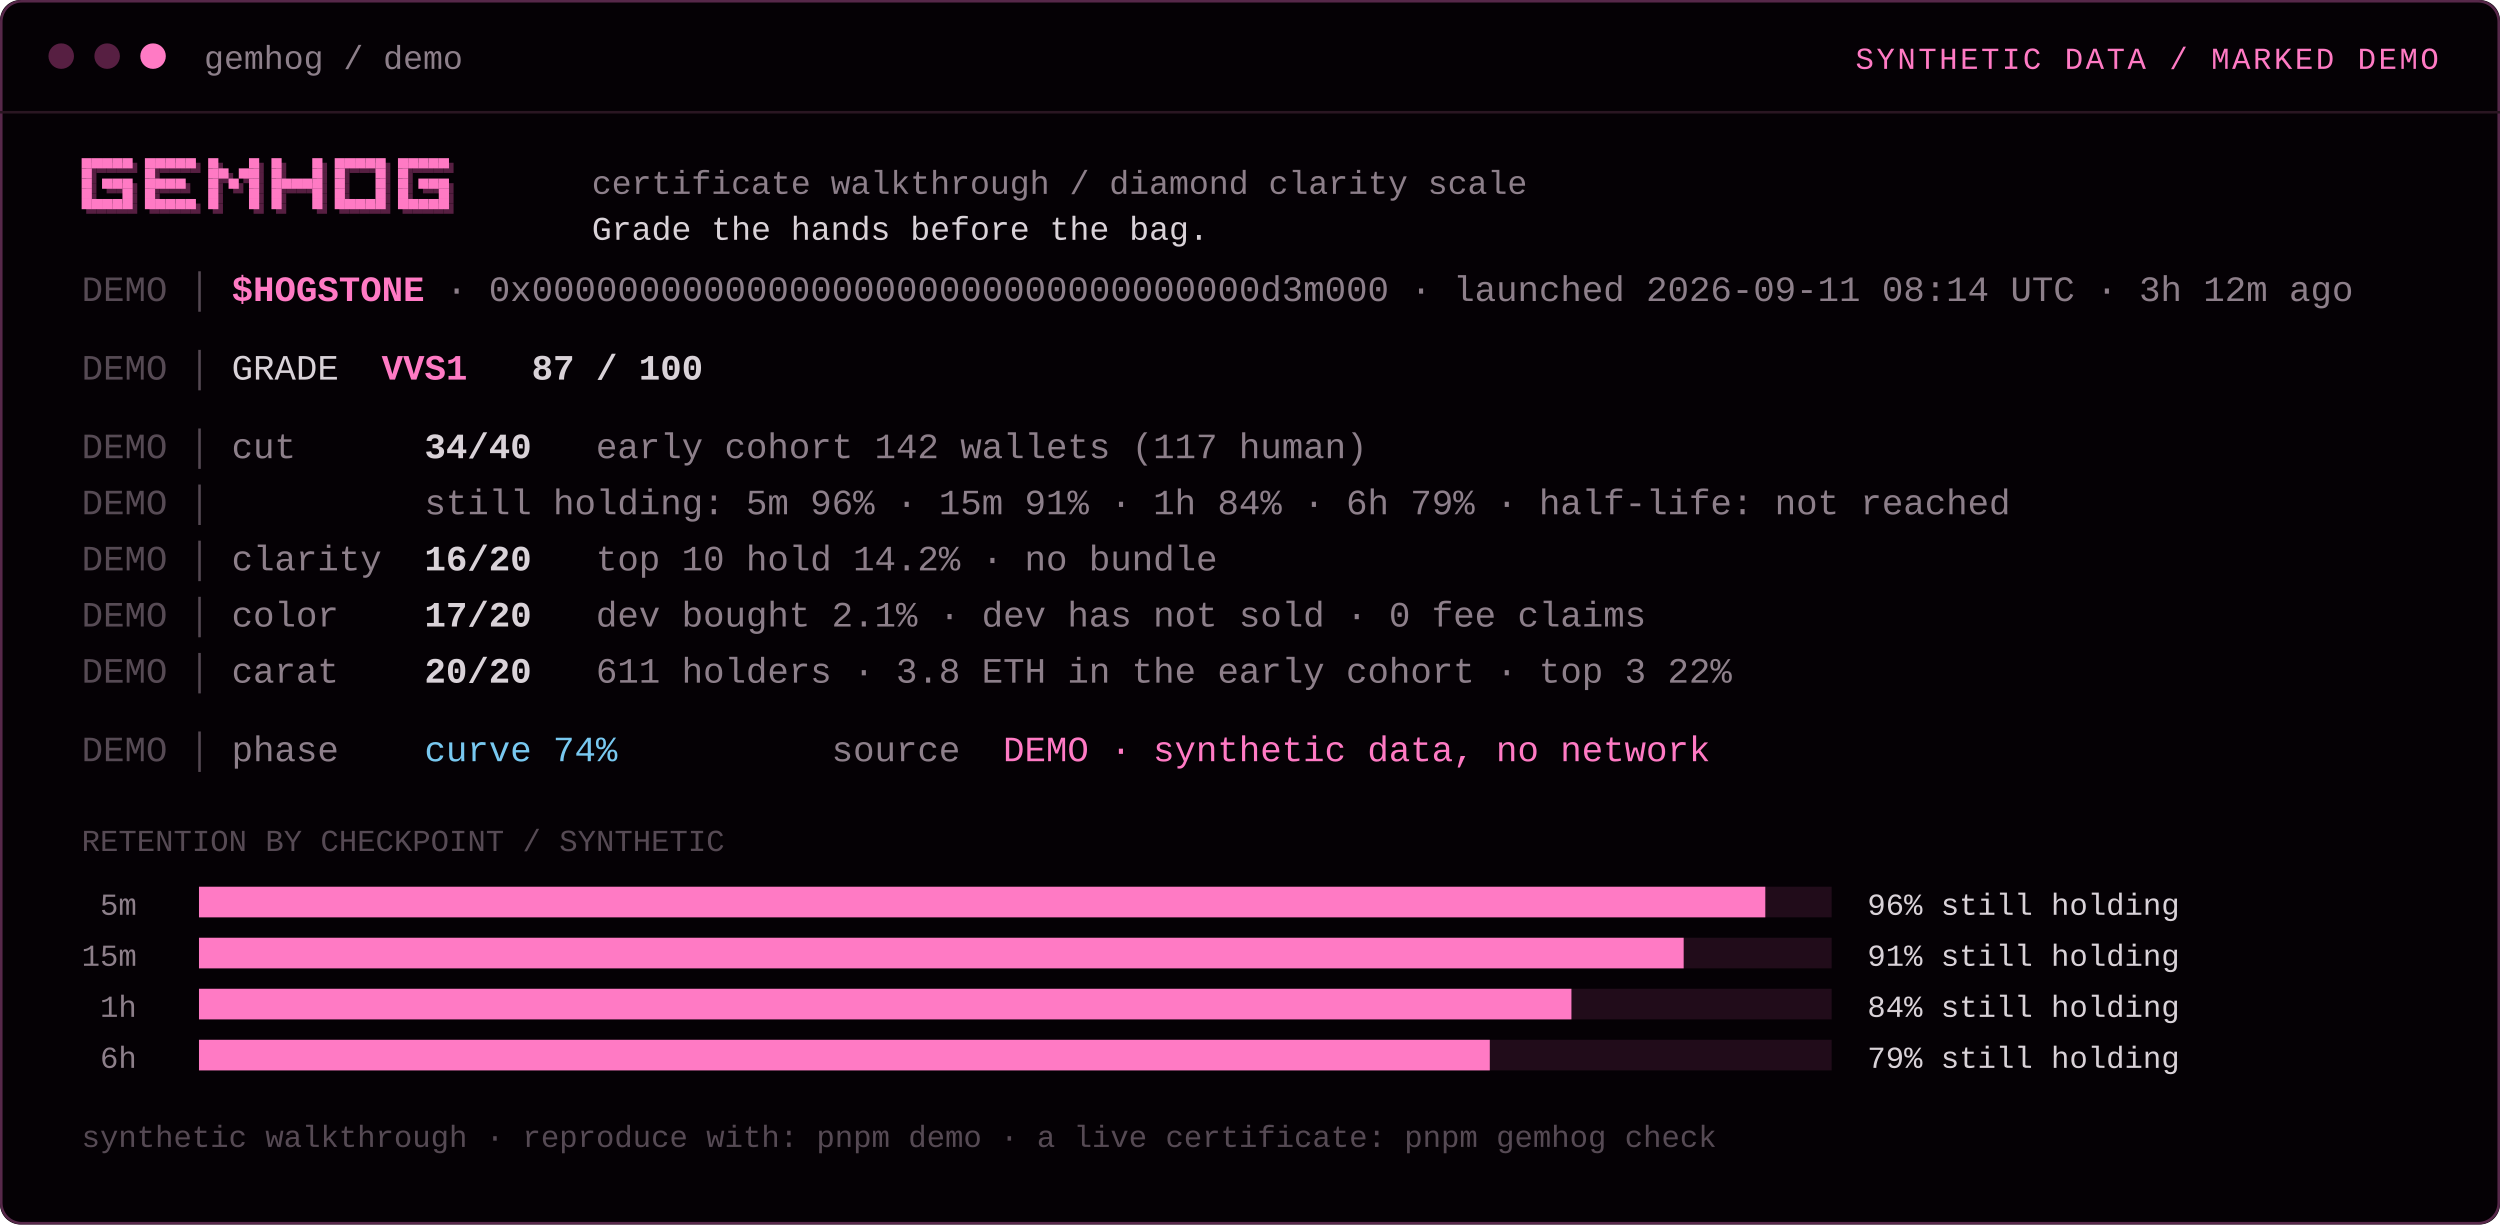
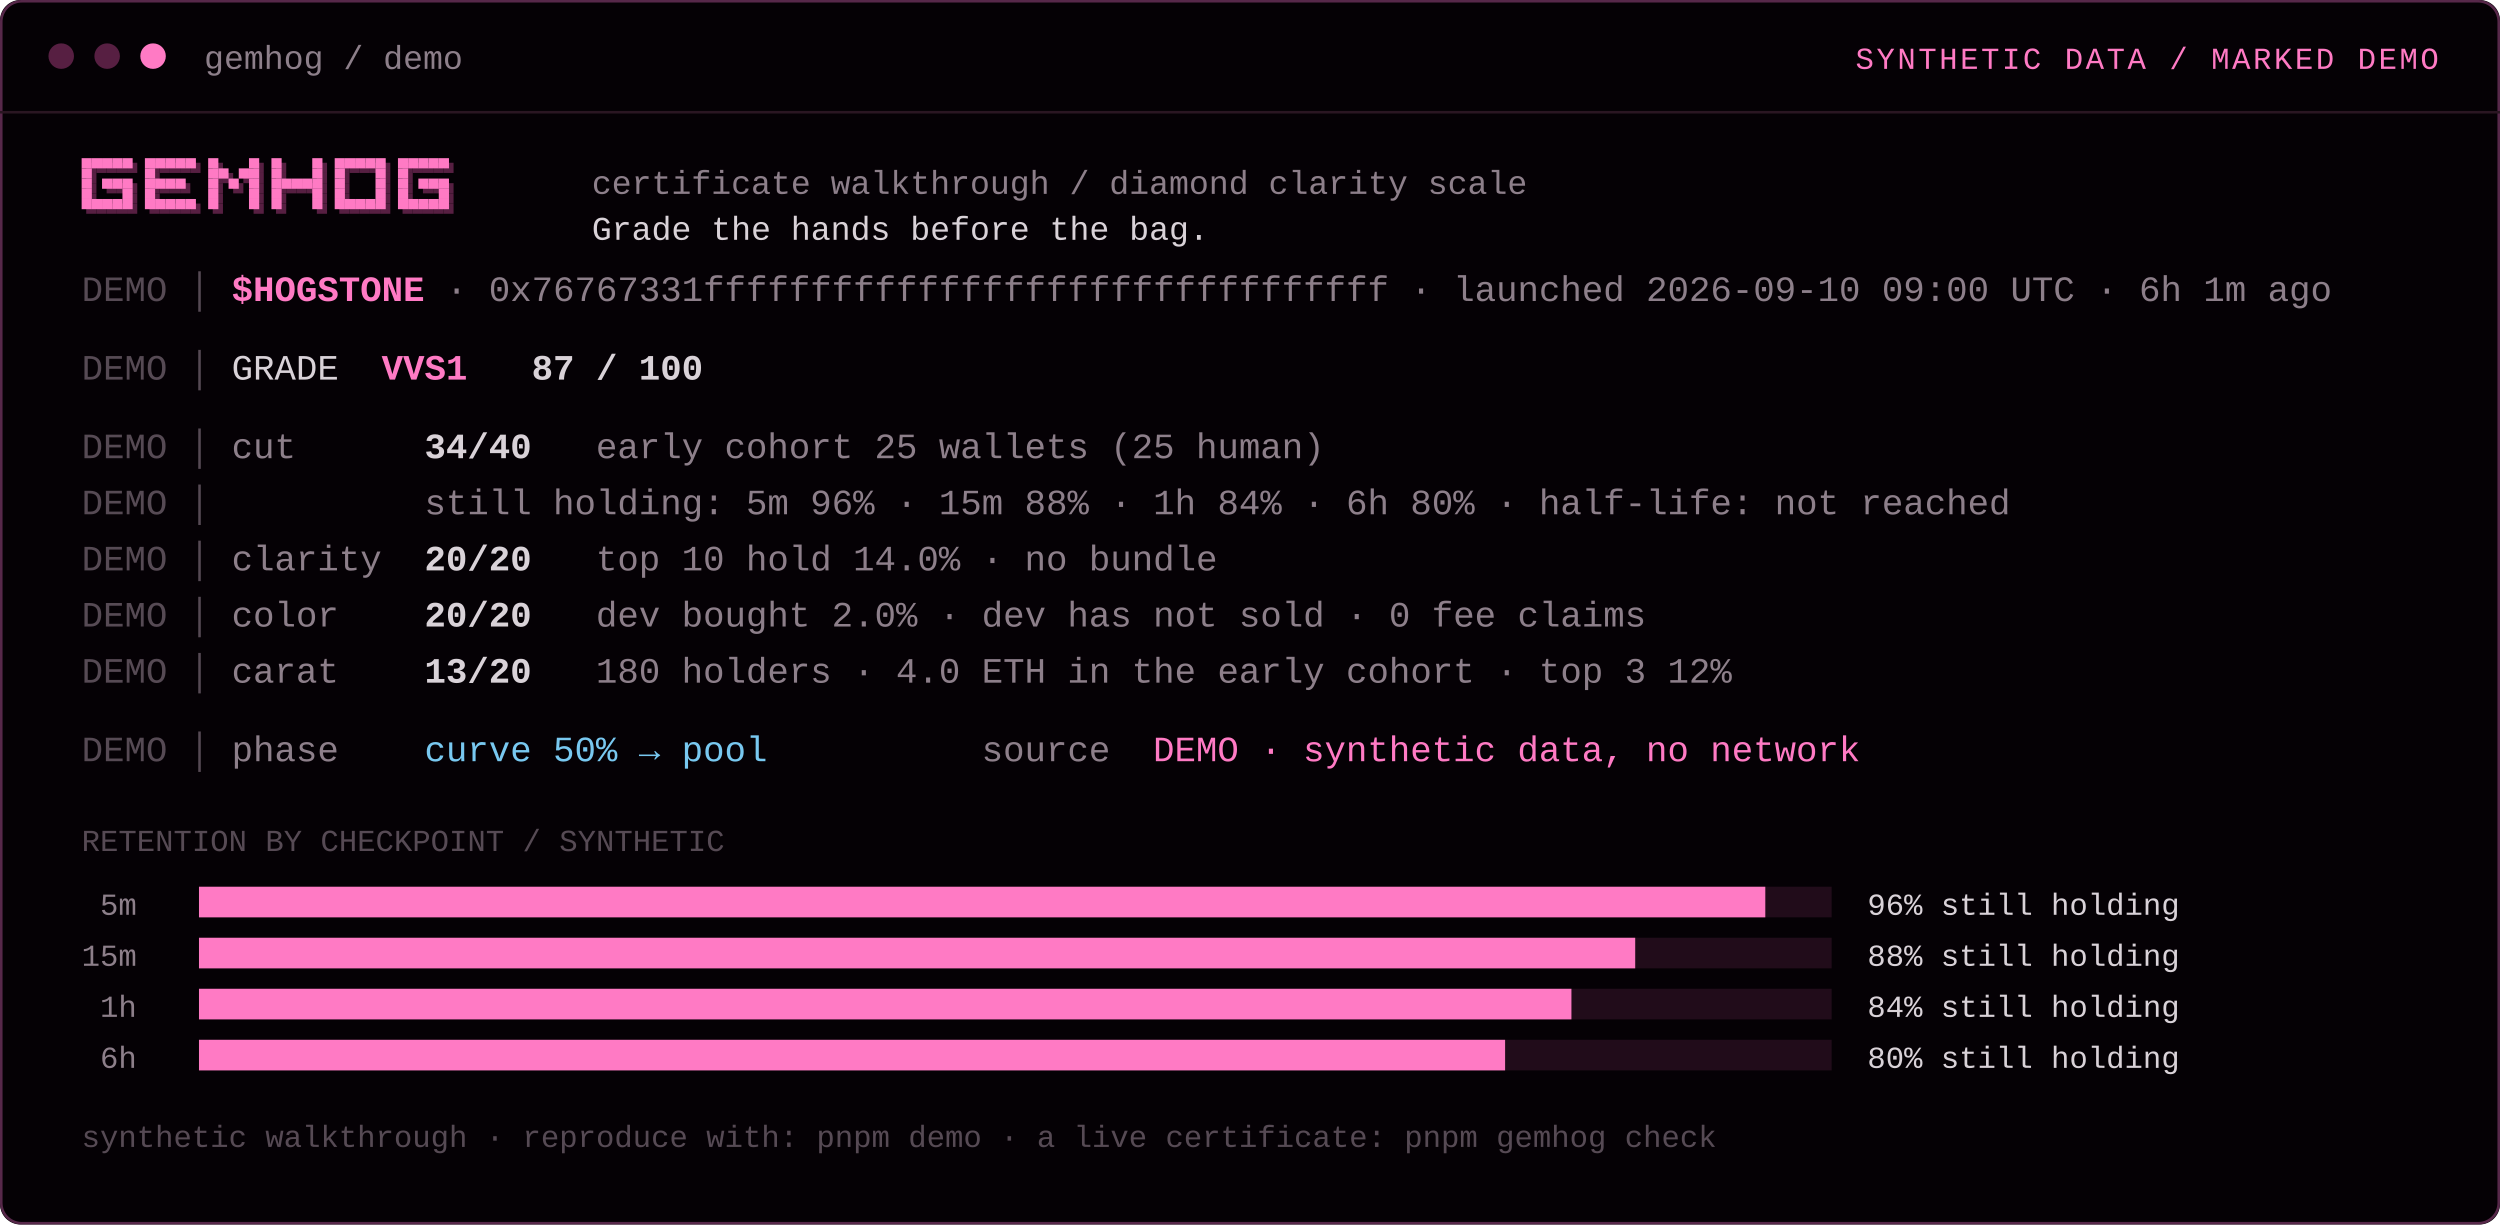
<svg xmlns="http://www.w3.org/2000/svg" width="980" height="480" viewBox="0 0 980 480" role="img">
  <rect width="980" height="480" rx="8" fill="#050105" />
  <rect x="0.5" y="0.5" width="979" height="479" rx="8" fill="none" stroke="#57284a" />
  <line x1="0" y1="44" x2="980" y2="44" stroke="#2a1622" />
  <circle cx="24" cy="22" r="5" fill="#571f42" />
  <circle cx="42" cy="22" r="5" fill="#571f42" />
  <circle cx="60" cy="22" r="5" fill="#ff7ac4" />
  <text x="80" y="27" font-family="'JetBrains Mono','SFMono-Regular',Consolas,'Liberation Mono',monospace" font-size="13" fill="#8d7f8a" xml:space="preserve">gemhog / demo</text>
  <text x="956" y="27" font-family="'JetBrains Mono','SFMono-Regular',Consolas,'Liberation Mono',monospace" font-size="12" fill="#ff7ac4" text-anchor="end" letter-spacing="1" xml:space="preserve">SYNTHETIC DATA / MARKED DEMO</text>
  <rect x="33.8" y="63.8" width="4" height="4" fill="#571f42" />
  <rect x="32" y="62" width="4" height="4" fill="#ff7ac4" />
  <rect x="37.8" y="63.8" width="4" height="4" fill="#571f42" />
  <rect x="36" y="62" width="4" height="4" fill="#ff7ac4" />
  <rect x="41.8" y="63.8" width="4" height="4" fill="#571f42" />
  <rect x="40" y="62" width="4" height="4" fill="#ff7ac4" />
  <rect x="45.8" y="63.8" width="4" height="4" fill="#571f42" />
  <rect x="44" y="62" width="4" height="4" fill="#ff7ac4" />
  <rect x="49.8" y="63.8" width="4" height="4" fill="#571f42" />
  <rect x="48" y="62" width="4" height="4" fill="#ff7ac4" />
  <rect x="33.8" y="67.8" width="4" height="4" fill="#571f42" />
  <rect x="32" y="66" width="4" height="4" fill="#ff7ac4" />
  <rect x="33.8" y="71.8" width="4" height="4" fill="#571f42" />
  <rect x="32" y="70" width="4" height="4" fill="#ff7ac4" />
  <rect x="41.8" y="71.8" width="4" height="4" fill="#571f42" />
  <rect x="40" y="70" width="4" height="4" fill="#ff7ac4" />
  <rect x="45.8" y="71.8" width="4" height="4" fill="#571f42" />
  <rect x="44" y="70" width="4" height="4" fill="#ff7ac4" />
  <rect x="49.8" y="71.8" width="4" height="4" fill="#571f42" />
  <rect x="48" y="70" width="4" height="4" fill="#ff7ac4" />
  <rect x="33.8" y="75.8" width="4" height="4" fill="#571f42" />
  <rect x="32" y="74" width="4" height="4" fill="#ff7ac4" />
  <rect x="49.8" y="75.8" width="4" height="4" fill="#571f42" />
  <rect x="48" y="74" width="4" height="4" fill="#ff7ac4" />
  <rect x="33.8" y="79.8" width="4" height="4" fill="#571f42" />
  <rect x="32" y="78" width="4" height="4" fill="#ff7ac4" />
  <rect x="37.8" y="79.8" width="4" height="4" fill="#571f42" />
  <rect x="36" y="78" width="4" height="4" fill="#ff7ac4" />
  <rect x="41.8" y="79.8" width="4" height="4" fill="#571f42" />
  <rect x="40" y="78" width="4" height="4" fill="#ff7ac4" />
  <rect x="45.8" y="79.8" width="4" height="4" fill="#571f42" />
  <rect x="44" y="78" width="4" height="4" fill="#ff7ac4" />
  <rect x="49.8" y="79.8" width="4" height="4" fill="#571f42" />
  <rect x="48" y="78" width="4" height="4" fill="#ff7ac4" />
  <rect x="58.6" y="63.8" width="4" height="4" fill="#571f42" />
  <rect x="56.8" y="62" width="4" height="4" fill="#ff7ac4" />
  <rect x="62.6" y="63.8" width="4" height="4" fill="#571f42" />
  <rect x="60.8" y="62" width="4" height="4" fill="#ff7ac4" />
  <rect x="66.6" y="63.8" width="4" height="4" fill="#571f42" />
  <rect x="64.8" y="62" width="4" height="4" fill="#ff7ac4" />
  <rect x="70.6" y="63.8" width="4" height="4" fill="#571f42" />
  <rect x="68.8" y="62" width="4" height="4" fill="#ff7ac4" />
  <rect x="74.6" y="63.8" width="4" height="4" fill="#571f42" />
  <rect x="72.8" y="62" width="4" height="4" fill="#ff7ac4" />
  <rect x="58.6" y="67.8" width="4" height="4" fill="#571f42" />
  <rect x="56.8" y="66" width="4" height="4" fill="#ff7ac4" />
  <rect x="58.6" y="71.8" width="4" height="4" fill="#571f42" />
  <rect x="56.8" y="70" width="4" height="4" fill="#ff7ac4" />
  <rect x="62.6" y="71.8" width="4" height="4" fill="#571f42" />
  <rect x="60.8" y="70" width="4" height="4" fill="#ff7ac4" />
  <rect x="66.6" y="71.8" width="4" height="4" fill="#571f42" />
  <rect x="64.8" y="70" width="4" height="4" fill="#ff7ac4" />
  <rect x="70.6" y="71.8" width="4" height="4" fill="#571f42" />
  <rect x="68.8" y="70" width="4" height="4" fill="#ff7ac4" />
  <rect x="58.6" y="75.8" width="4" height="4" fill="#571f42" />
  <rect x="56.8" y="74" width="4" height="4" fill="#ff7ac4" />
  <rect x="58.6" y="79.8" width="4" height="4" fill="#571f42" />
  <rect x="56.8" y="78" width="4" height="4" fill="#ff7ac4" />
  <rect x="62.6" y="79.8" width="4" height="4" fill="#571f42" />
  <rect x="60.8" y="78" width="4" height="4" fill="#ff7ac4" />
  <rect x="66.6" y="79.8" width="4" height="4" fill="#571f42" />
  <rect x="64.8" y="78" width="4" height="4" fill="#ff7ac4" />
  <rect x="70.6" y="79.8" width="4" height="4" fill="#571f42" />
  <rect x="68.8" y="78" width="4" height="4" fill="#ff7ac4" />
  <rect x="74.6" y="79.8" width="4" height="4" fill="#571f42" />
  <rect x="72.8" y="78" width="4" height="4" fill="#ff7ac4" />
  <rect x="83.4" y="63.8" width="4" height="4" fill="#571f42" />
  <rect x="81.6" y="62" width="4" height="4" fill="#ff7ac4" />
  <rect x="99.4" y="63.8" width="4" height="4" fill="#571f42" />
  <rect x="97.6" y="62" width="4" height="4" fill="#ff7ac4" />
  <rect x="83.4" y="67.8" width="4" height="4" fill="#571f42" />
  <rect x="81.6" y="66" width="4" height="4" fill="#ff7ac4" />
  <rect x="87.4" y="67.8" width="4" height="4" fill="#571f42" />
  <rect x="85.6" y="66" width="4" height="4" fill="#ff7ac4" />
  <rect x="95.4" y="67.8" width="4" height="4" fill="#571f42" />
  <rect x="93.6" y="66" width="4" height="4" fill="#ff7ac4" />
  <rect x="99.4" y="67.8" width="4" height="4" fill="#571f42" />
  <rect x="97.6" y="66" width="4" height="4" fill="#ff7ac4" />
  <rect x="83.4" y="71.8" width="4" height="4" fill="#571f42" />
  <rect x="81.6" y="70" width="4" height="4" fill="#ff7ac4" />
  <rect x="91.4" y="71.8" width="4" height="4" fill="#571f42" />
  <rect x="89.6" y="70" width="4" height="4" fill="#ff7ac4" />
  <rect x="99.4" y="71.8" width="4" height="4" fill="#571f42" />
  <rect x="97.6" y="70" width="4" height="4" fill="#ff7ac4" />
  <rect x="83.4" y="75.8" width="4" height="4" fill="#571f42" />
  <rect x="81.6" y="74" width="4" height="4" fill="#ff7ac4" />
  <rect x="99.4" y="75.8" width="4" height="4" fill="#571f42" />
  <rect x="97.6" y="74" width="4" height="4" fill="#ff7ac4" />
  <rect x="83.4" y="79.8" width="4" height="4" fill="#571f42" />
  <rect x="81.6" y="78" width="4" height="4" fill="#ff7ac4" />
  <rect x="99.4" y="79.8" width="4" height="4" fill="#571f42" />
  <rect x="97.6" y="78" width="4" height="4" fill="#ff7ac4" />
  <rect x="108.2" y="63.8" width="4" height="4" fill="#571f42" />
  <rect x="106.4" y="62" width="4" height="4" fill="#ff7ac4" />
  <rect x="124.2" y="63.8" width="4" height="4" fill="#571f42" />
  <rect x="122.4" y="62" width="4" height="4" fill="#ff7ac4" />
  <rect x="108.2" y="67.8" width="4" height="4" fill="#571f42" />
  <rect x="106.4" y="66" width="4" height="4" fill="#ff7ac4" />
  <rect x="124.2" y="67.8" width="4" height="4" fill="#571f42" />
  <rect x="122.4" y="66" width="4" height="4" fill="#ff7ac4" />
  <rect x="108.2" y="71.8" width="4" height="4" fill="#571f42" />
  <rect x="106.4" y="70" width="4" height="4" fill="#ff7ac4" />
  <rect x="112.2" y="71.8" width="4" height="4" fill="#571f42" />
  <rect x="110.4" y="70" width="4" height="4" fill="#ff7ac4" />
  <rect x="116.2" y="71.8" width="4" height="4" fill="#571f42" />
  <rect x="114.4" y="70" width="4" height="4" fill="#ff7ac4" />
  <rect x="120.2" y="71.8" width="4" height="4" fill="#571f42" />
  <rect x="118.4" y="70" width="4" height="4" fill="#ff7ac4" />
  <rect x="124.2" y="71.8" width="4" height="4" fill="#571f42" />
  <rect x="122.4" y="70" width="4" height="4" fill="#ff7ac4" />
  <rect x="108.2" y="75.8" width="4" height="4" fill="#571f42" />
  <rect x="106.4" y="74" width="4" height="4" fill="#ff7ac4" />
  <rect x="124.2" y="75.8" width="4" height="4" fill="#571f42" />
  <rect x="122.4" y="74" width="4" height="4" fill="#ff7ac4" />
  <rect x="108.2" y="79.8" width="4" height="4" fill="#571f42" />
  <rect x="106.4" y="78" width="4" height="4" fill="#ff7ac4" />
  <rect x="124.2" y="79.8" width="4" height="4" fill="#571f42" />
  <rect x="122.4" y="78" width="4" height="4" fill="#ff7ac4" />
  <rect x="133" y="63.8" width="4" height="4" fill="#571f42" />
  <rect x="131.2" y="62" width="4" height="4" fill="#ff7ac4" />
  <rect x="137" y="63.8" width="4" height="4" fill="#571f42" />
  <rect x="135.2" y="62" width="4" height="4" fill="#ff7ac4" />
  <rect x="141" y="63.8" width="4" height="4" fill="#571f42" />
  <rect x="139.2" y="62" width="4" height="4" fill="#ff7ac4" />
  <rect x="145" y="63.8" width="4" height="4" fill="#571f42" />
  <rect x="143.2" y="62" width="4" height="4" fill="#ff7ac4" />
  <rect x="149" y="63.8" width="4" height="4" fill="#571f42" />
  <rect x="147.2" y="62" width="4" height="4" fill="#ff7ac4" />
  <rect x="133" y="67.8" width="4" height="4" fill="#571f42" />
  <rect x="131.2" y="66" width="4" height="4" fill="#ff7ac4" />
  <rect x="149" y="67.8" width="4" height="4" fill="#571f42" />
  <rect x="147.2" y="66" width="4" height="4" fill="#ff7ac4" />
  <rect x="133" y="71.8" width="4" height="4" fill="#571f42" />
  <rect x="131.2" y="70" width="4" height="4" fill="#ff7ac4" />
  <rect x="149" y="71.8" width="4" height="4" fill="#571f42" />
  <rect x="147.2" y="70" width="4" height="4" fill="#ff7ac4" />
  <rect x="133" y="75.8" width="4" height="4" fill="#571f42" />
  <rect x="131.2" y="74" width="4" height="4" fill="#ff7ac4" />
  <rect x="149" y="75.8" width="4" height="4" fill="#571f42" />
  <rect x="147.2" y="74" width="4" height="4" fill="#ff7ac4" />
  <rect x="133" y="79.8" width="4" height="4" fill="#571f42" />
  <rect x="131.2" y="78" width="4" height="4" fill="#ff7ac4" />
  <rect x="137" y="79.8" width="4" height="4" fill="#571f42" />
  <rect x="135.2" y="78" width="4" height="4" fill="#ff7ac4" />
  <rect x="141" y="79.8" width="4" height="4" fill="#571f42" />
  <rect x="139.2" y="78" width="4" height="4" fill="#ff7ac4" />
  <rect x="145" y="79.8" width="4" height="4" fill="#571f42" />
  <rect x="143.2" y="78" width="4" height="4" fill="#ff7ac4" />
  <rect x="149" y="79.8" width="4" height="4" fill="#571f42" />
  <rect x="147.2" y="78" width="4" height="4" fill="#ff7ac4" />
  <rect x="157.8" y="63.8" width="4" height="4" fill="#571f42" />
  <rect x="156" y="62" width="4" height="4" fill="#ff7ac4" />
  <rect x="161.8" y="63.8" width="4" height="4" fill="#571f42" />
  <rect x="160" y="62" width="4" height="4" fill="#ff7ac4" />
  <rect x="165.8" y="63.8" width="4" height="4" fill="#571f42" />
  <rect x="164" y="62" width="4" height="4" fill="#ff7ac4" />
  <rect x="169.8" y="63.8" width="4" height="4" fill="#571f42" />
  <rect x="168" y="62" width="4" height="4" fill="#ff7ac4" />
  <rect x="173.8" y="63.8" width="4" height="4" fill="#571f42" />
  <rect x="172" y="62" width="4" height="4" fill="#ff7ac4" />
  <rect x="157.8" y="67.8" width="4" height="4" fill="#571f42" />
  <rect x="156" y="66" width="4" height="4" fill="#ff7ac4" />
  <rect x="157.8" y="71.8" width="4" height="4" fill="#571f42" />
  <rect x="156" y="70" width="4" height="4" fill="#ff7ac4" />
  <rect x="165.8" y="71.8" width="4" height="4" fill="#571f42" />
  <rect x="164" y="70" width="4" height="4" fill="#ff7ac4" />
  <rect x="169.8" y="71.8" width="4" height="4" fill="#571f42" />
  <rect x="168" y="70" width="4" height="4" fill="#ff7ac4" />
  <rect x="173.8" y="71.8" width="4" height="4" fill="#571f42" />
  <rect x="172" y="70" width="4" height="4" fill="#ff7ac4" />
  <rect x="157.8" y="75.8" width="4" height="4" fill="#571f42" />
  <rect x="156" y="74" width="4" height="4" fill="#ff7ac4" />
  <rect x="173.8" y="75.8" width="4" height="4" fill="#571f42" />
  <rect x="172" y="74" width="4" height="4" fill="#ff7ac4" />
  <rect x="157.8" y="79.8" width="4" height="4" fill="#571f42" />
  <rect x="156" y="78" width="4" height="4" fill="#ff7ac4" />
  <rect x="161.8" y="79.8" width="4" height="4" fill="#571f42" />
  <rect x="160" y="78" width="4" height="4" fill="#ff7ac4" />
  <rect x="165.8" y="79.8" width="4" height="4" fill="#571f42" />
  <rect x="164" y="78" width="4" height="4" fill="#ff7ac4" />
  <rect x="169.8" y="79.8" width="4" height="4" fill="#571f42" />
  <rect x="168" y="78" width="4" height="4" fill="#ff7ac4" />
  <rect x="173.8" y="79.8" width="4" height="4" fill="#571f42" />
  <rect x="172" y="78" width="4" height="4" fill="#ff7ac4" />
  <text x="232" y="76" font-family="'JetBrains Mono','SFMono-Regular',Consolas,'Liberation Mono',monospace" font-size="13" fill="#8d7f8a" xml:space="preserve">certificate walkthrough / diamond clarity scale</text>
  <text x="232" y="94" font-family="'JetBrains Mono','SFMono-Regular',Consolas,'Liberation Mono',monospace" font-size="13" fill="#d9d2d8" xml:space="preserve">Grade the hands before the bag.</text>
  <text x="32.0" y="118" font-family="'JetBrains Mono','SFMono-Regular',Consolas,'Liberation Mono',monospace" font-size="14" fill="#564a54" xml:space="preserve">DEMO │ </text>
  <text x="90.8" y="118" font-family="'JetBrains Mono','SFMono-Regular',Consolas,'Liberation Mono',monospace" font-size="14" fill="#ff7ac4" font-weight="700" xml:space="preserve">$HOGSTONE</text>
-   <text x="166.4" y="118" font-family="'JetBrains Mono','SFMono-Regular',Consolas,'Liberation Mono',monospace" font-size="14" fill="#8d7f8a" xml:space="preserve"> · 0x0000000000000000000000000000000000d3m000 · launched 2026-09-11 08:14 UTC · 3h 12m ago</text>
+   <text x="166.4" y="118" font-family="'JetBrains Mono','SFMono-Regular',Consolas,'Liberation Mono',monospace" font-size="14" fill="#8d7f8a" xml:space="preserve"> · 0x76767331ffffffffffffffffffffffffffffffff · launched 2026-09-10 09:00 UTC · 6h 1m ago</text>
  <text x="32.0" y="148.8" font-family="'JetBrains Mono','SFMono-Regular',Consolas,'Liberation Mono',monospace" font-size="14" fill="#564a54" xml:space="preserve">DEMO │ </text>
  <text x="90.8" y="148.8" font-family="'JetBrains Mono','SFMono-Regular',Consolas,'Liberation Mono',monospace" font-size="14" fill="#d9d2d8" xml:space="preserve">GRADE  </text>
  <text x="149.6" y="148.8" font-family="'JetBrains Mono','SFMono-Regular',Consolas,'Liberation Mono',monospace" font-size="14" fill="#ff7ac4" font-weight="700" xml:space="preserve">VVS1</text>
  <text x="183.2" y="148.8" font-family="'JetBrains Mono','SFMono-Regular',Consolas,'Liberation Mono',monospace" font-size="14" fill="#d9d2d8" font-weight="700" xml:space="preserve">   87 / 100</text>
  <text x="32.0" y="179.6" font-family="'JetBrains Mono','SFMono-Regular',Consolas,'Liberation Mono',monospace" font-size="14" fill="#564a54" xml:space="preserve">DEMO │ </text>
  <text x="90.8" y="179.6" font-family="'JetBrains Mono','SFMono-Regular',Consolas,'Liberation Mono',monospace" font-size="14" fill="#8d7f8a" xml:space="preserve">cut      </text>
  <text x="166.4" y="179.6" font-family="'JetBrains Mono','SFMono-Regular',Consolas,'Liberation Mono',monospace" font-size="14" fill="#d9d2d8" font-weight="700" xml:space="preserve">34/40</text>
-   <text x="208.4" y="179.6" font-family="'JetBrains Mono','SFMono-Regular',Consolas,'Liberation Mono',monospace" font-size="14" fill="#8d7f8a" xml:space="preserve">   early cohort 142 wallets (117 human)</text>
+   <text x="208.4" y="179.6" font-family="'JetBrains Mono','SFMono-Regular',Consolas,'Liberation Mono',monospace" font-size="14" fill="#8d7f8a" xml:space="preserve">   early cohort 25 wallets (25 human)</text>
  <text x="32.0" y="201.6" font-family="'JetBrains Mono','SFMono-Regular',Consolas,'Liberation Mono',monospace" font-size="14" fill="#564a54" xml:space="preserve">DEMO │ </text>
  <text x="90.8" y="201.6" font-family="'JetBrains Mono','SFMono-Regular',Consolas,'Liberation Mono',monospace" font-size="14" fill="#8d7f8a" xml:space="preserve">         </text>
-   <text x="166.4" y="201.6" font-family="'JetBrains Mono','SFMono-Regular',Consolas,'Liberation Mono',monospace" font-size="14" fill="#8d7f8a" xml:space="preserve">still holding: 5m 96% · 15m 91% · 1h 84% · 6h 79% · half-life: not reached</text>
+   <text x="166.4" y="201.6" font-family="'JetBrains Mono','SFMono-Regular',Consolas,'Liberation Mono',monospace" font-size="14" fill="#8d7f8a" xml:space="preserve">still holding: 5m 96% · 15m 88% · 1h 84% · 6h 80% · half-life: not reached</text>
  <text x="32.0" y="223.6" font-family="'JetBrains Mono','SFMono-Regular',Consolas,'Liberation Mono',monospace" font-size="14" fill="#564a54" xml:space="preserve">DEMO │ </text>
  <text x="90.8" y="223.6" font-family="'JetBrains Mono','SFMono-Regular',Consolas,'Liberation Mono',monospace" font-size="14" fill="#8d7f8a" xml:space="preserve">clarity  </text>
-   <text x="166.4" y="223.6" font-family="'JetBrains Mono','SFMono-Regular',Consolas,'Liberation Mono',monospace" font-size="14" fill="#d9d2d8" font-weight="700" xml:space="preserve">16/20</text>
-   <text x="208.4" y="223.6" font-family="'JetBrains Mono','SFMono-Regular',Consolas,'Liberation Mono',monospace" font-size="14" fill="#8d7f8a" xml:space="preserve">   top 10 hold 14.2% · no bundle</text>
+   <text x="166.4" y="223.6" font-family="'JetBrains Mono','SFMono-Regular',Consolas,'Liberation Mono',monospace" font-size="14" fill="#d9d2d8" font-weight="700" xml:space="preserve">20/20</text>
+   <text x="208.4" y="223.6" font-family="'JetBrains Mono','SFMono-Regular',Consolas,'Liberation Mono',monospace" font-size="14" fill="#8d7f8a" xml:space="preserve">   top 10 hold 14.0% · no bundle</text>
  <text x="32.0" y="245.6" font-family="'JetBrains Mono','SFMono-Regular',Consolas,'Liberation Mono',monospace" font-size="14" fill="#564a54" xml:space="preserve">DEMO │ </text>
  <text x="90.8" y="245.6" font-family="'JetBrains Mono','SFMono-Regular',Consolas,'Liberation Mono',monospace" font-size="14" fill="#8d7f8a" xml:space="preserve">color    </text>
-   <text x="166.4" y="245.6" font-family="'JetBrains Mono','SFMono-Regular',Consolas,'Liberation Mono',monospace" font-size="14" fill="#d9d2d8" font-weight="700" xml:space="preserve">17/20</text>
-   <text x="208.4" y="245.6" font-family="'JetBrains Mono','SFMono-Regular',Consolas,'Liberation Mono',monospace" font-size="14" fill="#8d7f8a" xml:space="preserve">   dev bought 2.1% · dev has not sold · 0 fee claims</text>
+   <text x="166.4" y="245.6" font-family="'JetBrains Mono','SFMono-Regular',Consolas,'Liberation Mono',monospace" font-size="14" fill="#d9d2d8" font-weight="700" xml:space="preserve">20/20</text>
+   <text x="208.4" y="245.6" font-family="'JetBrains Mono','SFMono-Regular',Consolas,'Liberation Mono',monospace" font-size="14" fill="#8d7f8a" xml:space="preserve">   dev bought 2.0% · dev has not sold · 0 fee claims</text>
  <text x="32.0" y="267.6" font-family="'JetBrains Mono','SFMono-Regular',Consolas,'Liberation Mono',monospace" font-size="14" fill="#564a54" xml:space="preserve">DEMO │ </text>
  <text x="90.8" y="267.6" font-family="'JetBrains Mono','SFMono-Regular',Consolas,'Liberation Mono',monospace" font-size="14" fill="#8d7f8a" xml:space="preserve">carat    </text>
-   <text x="166.4" y="267.6" font-family="'JetBrains Mono','SFMono-Regular',Consolas,'Liberation Mono',monospace" font-size="14" fill="#d9d2d8" font-weight="700" xml:space="preserve">20/20</text>
-   <text x="208.4" y="267.6" font-family="'JetBrains Mono','SFMono-Regular',Consolas,'Liberation Mono',monospace" font-size="14" fill="#8d7f8a" xml:space="preserve">   611 holders · 3.8 ETH in the early cohort · top 3 22%</text>
+   <text x="166.4" y="267.6" font-family="'JetBrains Mono','SFMono-Regular',Consolas,'Liberation Mono',monospace" font-size="14" fill="#d9d2d8" font-weight="700" xml:space="preserve">13/20</text>
+   <text x="208.4" y="267.6" font-family="'JetBrains Mono','SFMono-Regular',Consolas,'Liberation Mono',monospace" font-size="14" fill="#8d7f8a" xml:space="preserve">   180 holders · 4.0 ETH in the early cohort · top 3 12%</text>
  <text x="32.0" y="298.4" font-family="'JetBrains Mono','SFMono-Regular',Consolas,'Liberation Mono',monospace" font-size="14" fill="#564a54" xml:space="preserve">DEMO │ </text>
  <text x="90.8" y="298.4" font-family="'JetBrains Mono','SFMono-Regular',Consolas,'Liberation Mono',monospace" font-size="14" fill="#8d7f8a" xml:space="preserve">phase    </text>
-   <text x="166.4" y="298.4" font-family="'JetBrains Mono','SFMono-Regular',Consolas,'Liberation Mono',monospace" font-size="14" fill="#78c8f0" xml:space="preserve">curve 74%</text>
-   <text x="242.0" y="298.4" font-family="'JetBrains Mono','SFMono-Regular',Consolas,'Liberation Mono',monospace" font-size="14" fill="#8d7f8a" xml:space="preserve">          source  </text>
-   <text x="393.2" y="298.4" font-family="'JetBrains Mono','SFMono-Regular',Consolas,'Liberation Mono',monospace" font-size="14" fill="#ff7ac4" xml:space="preserve">DEMO · synthetic data, no network</text>
+   <text x="166.4" y="298.4" font-family="'JetBrains Mono','SFMono-Regular',Consolas,'Liberation Mono',monospace" font-size="14" fill="#78c8f0" xml:space="preserve">curve 50% → pool</text>
+   <text x="300.8" y="298.4" font-family="'JetBrains Mono','SFMono-Regular',Consolas,'Liberation Mono',monospace" font-size="14" fill="#8d7f8a" xml:space="preserve">          source  </text>
+   <text x="452.0" y="298.4" font-family="'JetBrains Mono','SFMono-Regular',Consolas,'Liberation Mono',monospace" font-size="14" fill="#ff7ac4" xml:space="preserve">DEMO · synthetic data, no network</text>
  <text x="32" y="333.6" font-family="'JetBrains Mono','SFMono-Regular',Consolas,'Liberation Mono',monospace" font-size="12" fill="#564a54" xml:space="preserve">RETENTION BY CHECKPOINT / SYNTHETIC</text>
  <text x="32" y="358.6" font-family="'JetBrains Mono','SFMono-Regular',Consolas,'Liberation Mono',monospace" font-size="12" fill="#8d7f8a" xml:space="preserve"> 5m</text>
  <rect x="78" y="347.6" width="640" height="12" fill="#571f42" opacity="0.35" />
  <rect x="78" y="347.6" width="614" height="12" fill="#ff7ac4" />
  <text x="732" y="358.6" font-family="'JetBrains Mono','SFMono-Regular',Consolas,'Liberation Mono',monospace" font-size="12" fill="#d9d2d8" xml:space="preserve">96% still holding</text>
  <text x="32" y="378.6" font-family="'JetBrains Mono','SFMono-Regular',Consolas,'Liberation Mono',monospace" font-size="12" fill="#8d7f8a" xml:space="preserve">15m</text>
  <rect x="78" y="367.6" width="640" height="12" fill="#571f42" opacity="0.35" />
-   <rect x="78" y="367.6" width="582" height="12" fill="#ff7ac4" />
-   <text x="732" y="378.6" font-family="'JetBrains Mono','SFMono-Regular',Consolas,'Liberation Mono',monospace" font-size="12" fill="#d9d2d8" xml:space="preserve">91% still holding</text>
+   <rect x="78" y="367.6" width="563" height="12" fill="#ff7ac4" />
+   <text x="732" y="378.6" font-family="'JetBrains Mono','SFMono-Regular',Consolas,'Liberation Mono',monospace" font-size="12" fill="#d9d2d8" xml:space="preserve">88% still holding</text>
  <text x="32" y="398.6" font-family="'JetBrains Mono','SFMono-Regular',Consolas,'Liberation Mono',monospace" font-size="12" fill="#8d7f8a" xml:space="preserve"> 1h</text>
  <rect x="78" y="387.6" width="640" height="12" fill="#571f42" opacity="0.35" />
  <rect x="78" y="387.6" width="538" height="12" fill="#ff7ac4" />
  <text x="732" y="398.6" font-family="'JetBrains Mono','SFMono-Regular',Consolas,'Liberation Mono',monospace" font-size="12" fill="#d9d2d8" xml:space="preserve">84% still holding</text>
  <text x="32" y="418.6" font-family="'JetBrains Mono','SFMono-Regular',Consolas,'Liberation Mono',monospace" font-size="12" fill="#8d7f8a" xml:space="preserve"> 6h</text>
  <rect x="78" y="407.6" width="640" height="12" fill="#571f42" opacity="0.35" />
-   <rect x="78" y="407.6" width="506" height="12" fill="#ff7ac4" />
-   <text x="732" y="418.6" font-family="'JetBrains Mono','SFMono-Regular',Consolas,'Liberation Mono',monospace" font-size="12" fill="#d9d2d8" xml:space="preserve">79% still holding</text>
+   <rect x="78" y="407.6" width="512" height="12" fill="#ff7ac4" />
+   <text x="732" y="418.6" font-family="'JetBrains Mono','SFMono-Regular',Consolas,'Liberation Mono',monospace" font-size="12" fill="#d9d2d8" xml:space="preserve">80% still holding</text>
  <text x="32" y="449.6" font-family="'JetBrains Mono','SFMono-Regular',Consolas,'Liberation Mono',monospace" font-size="12" fill="#564a54" xml:space="preserve">synthetic walkthrough · reproduce with: pnpm demo · a live certificate: pnpm gemhog check</text>
</svg>
